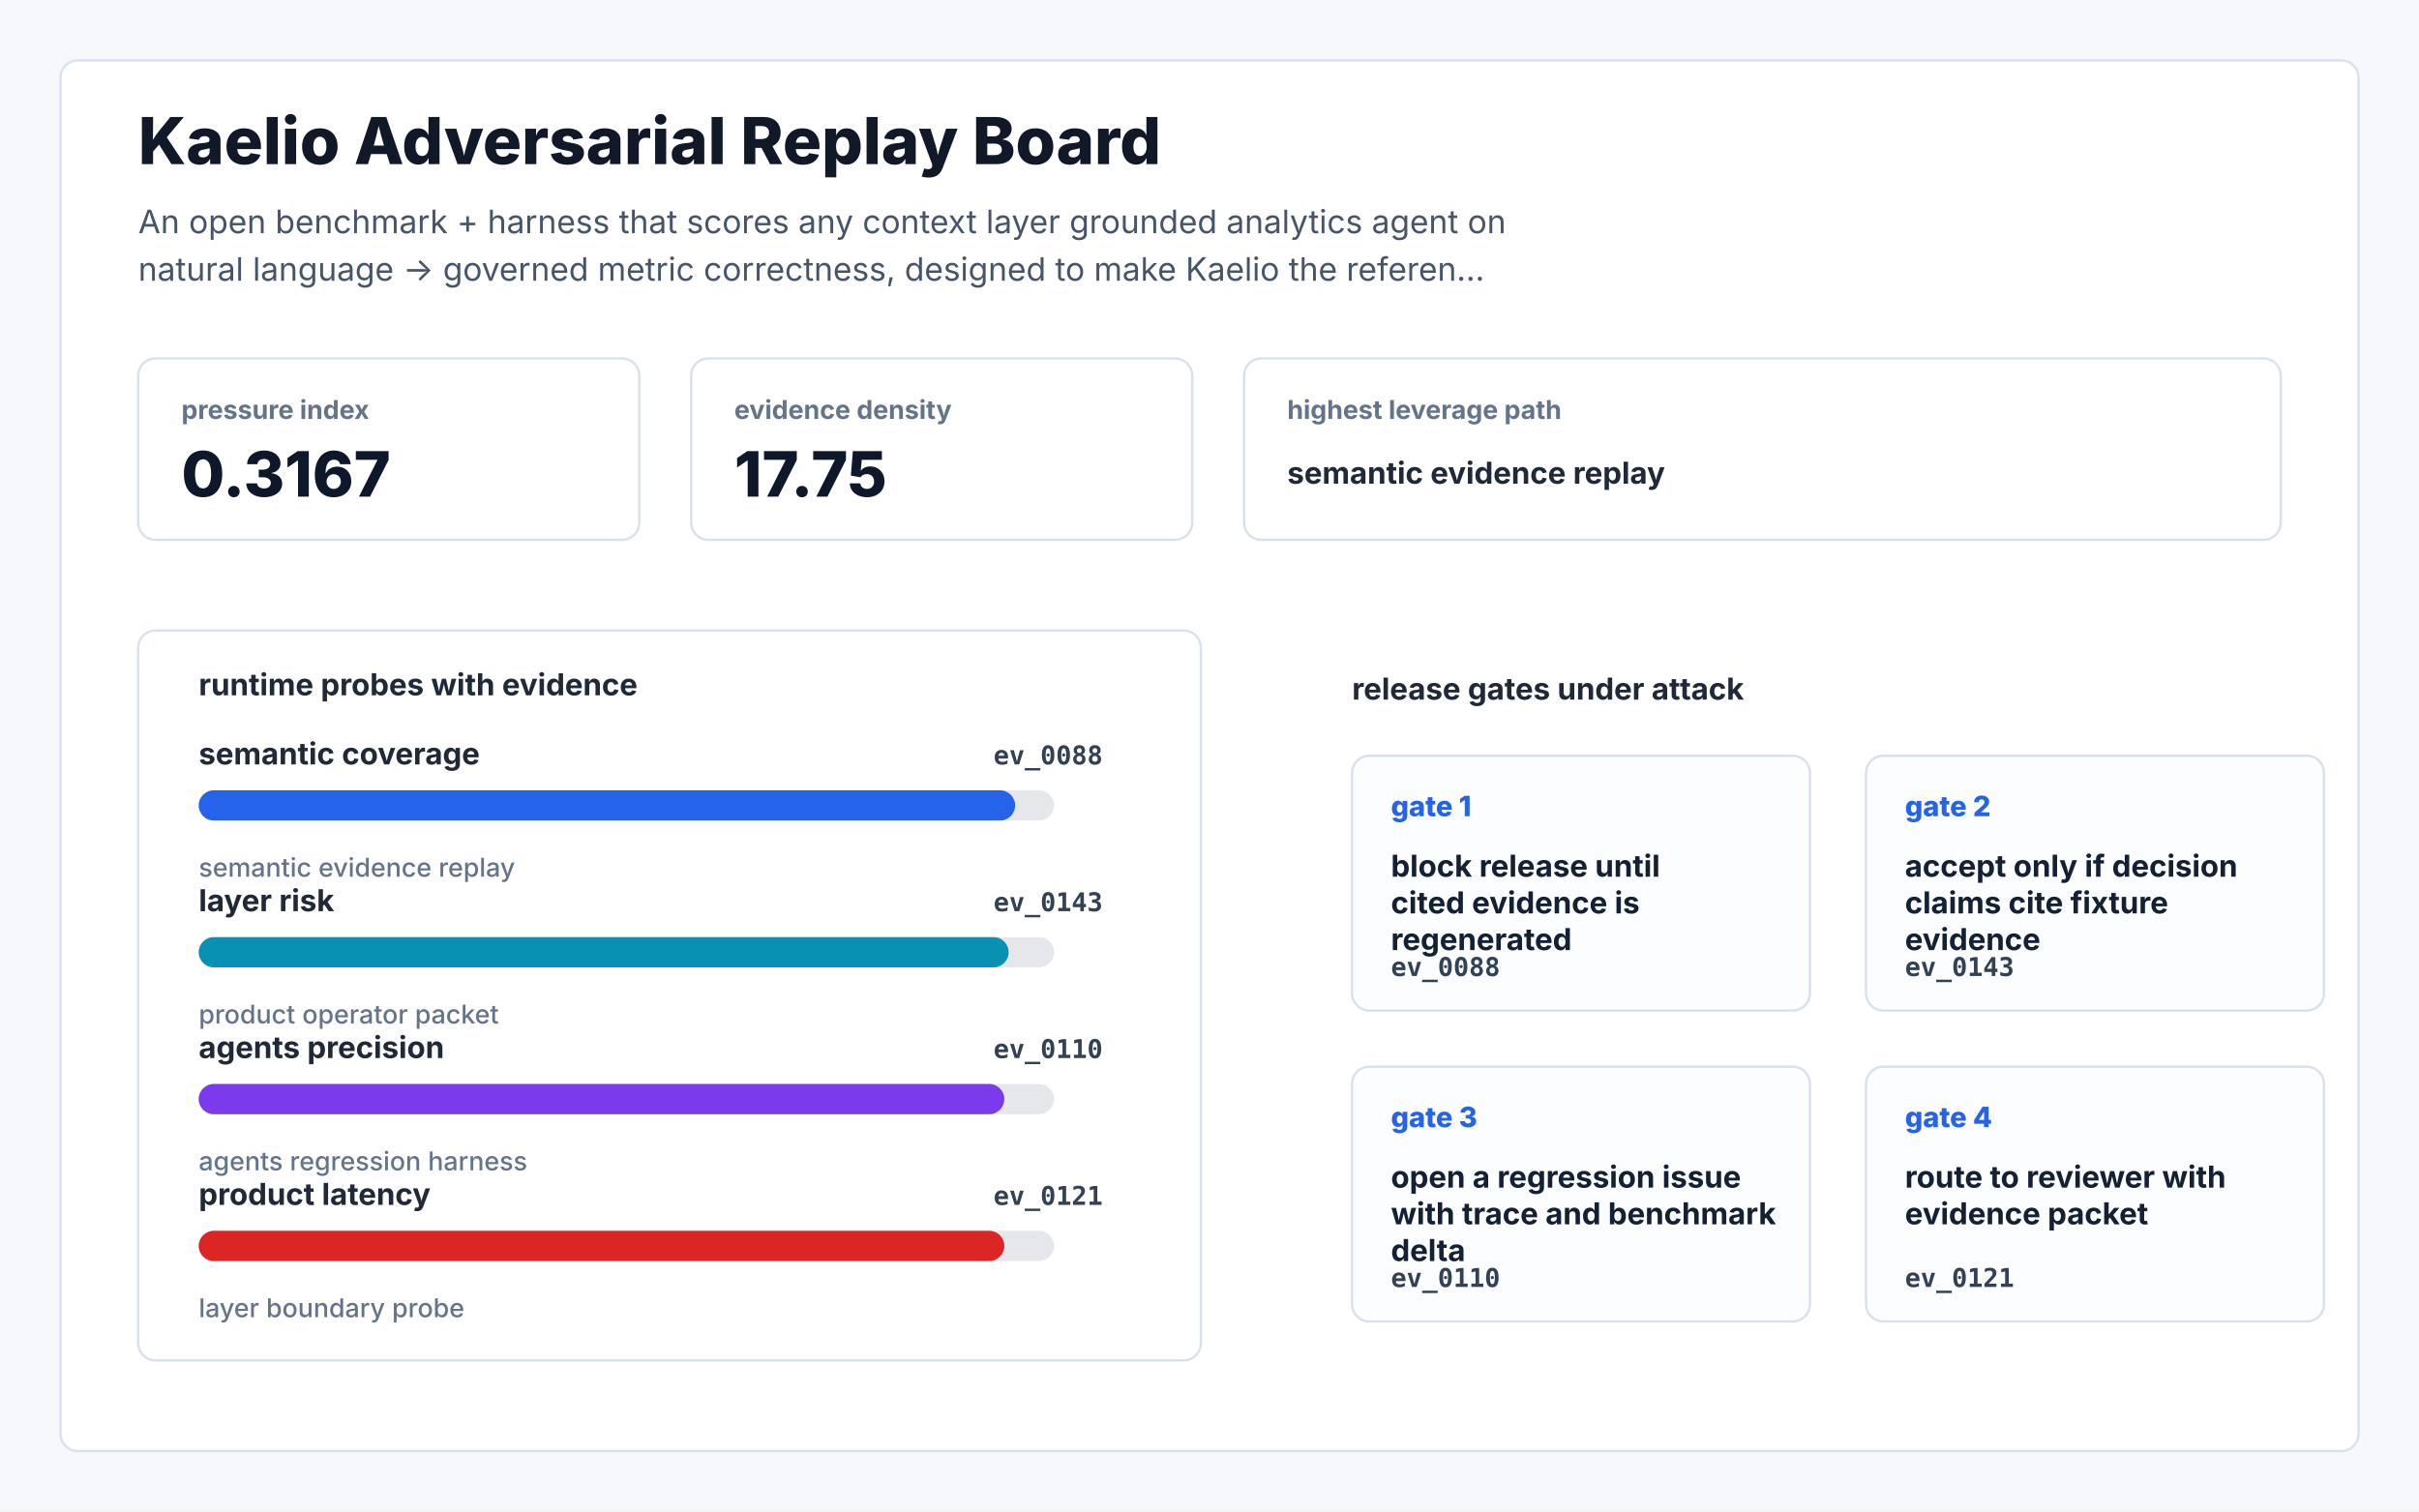
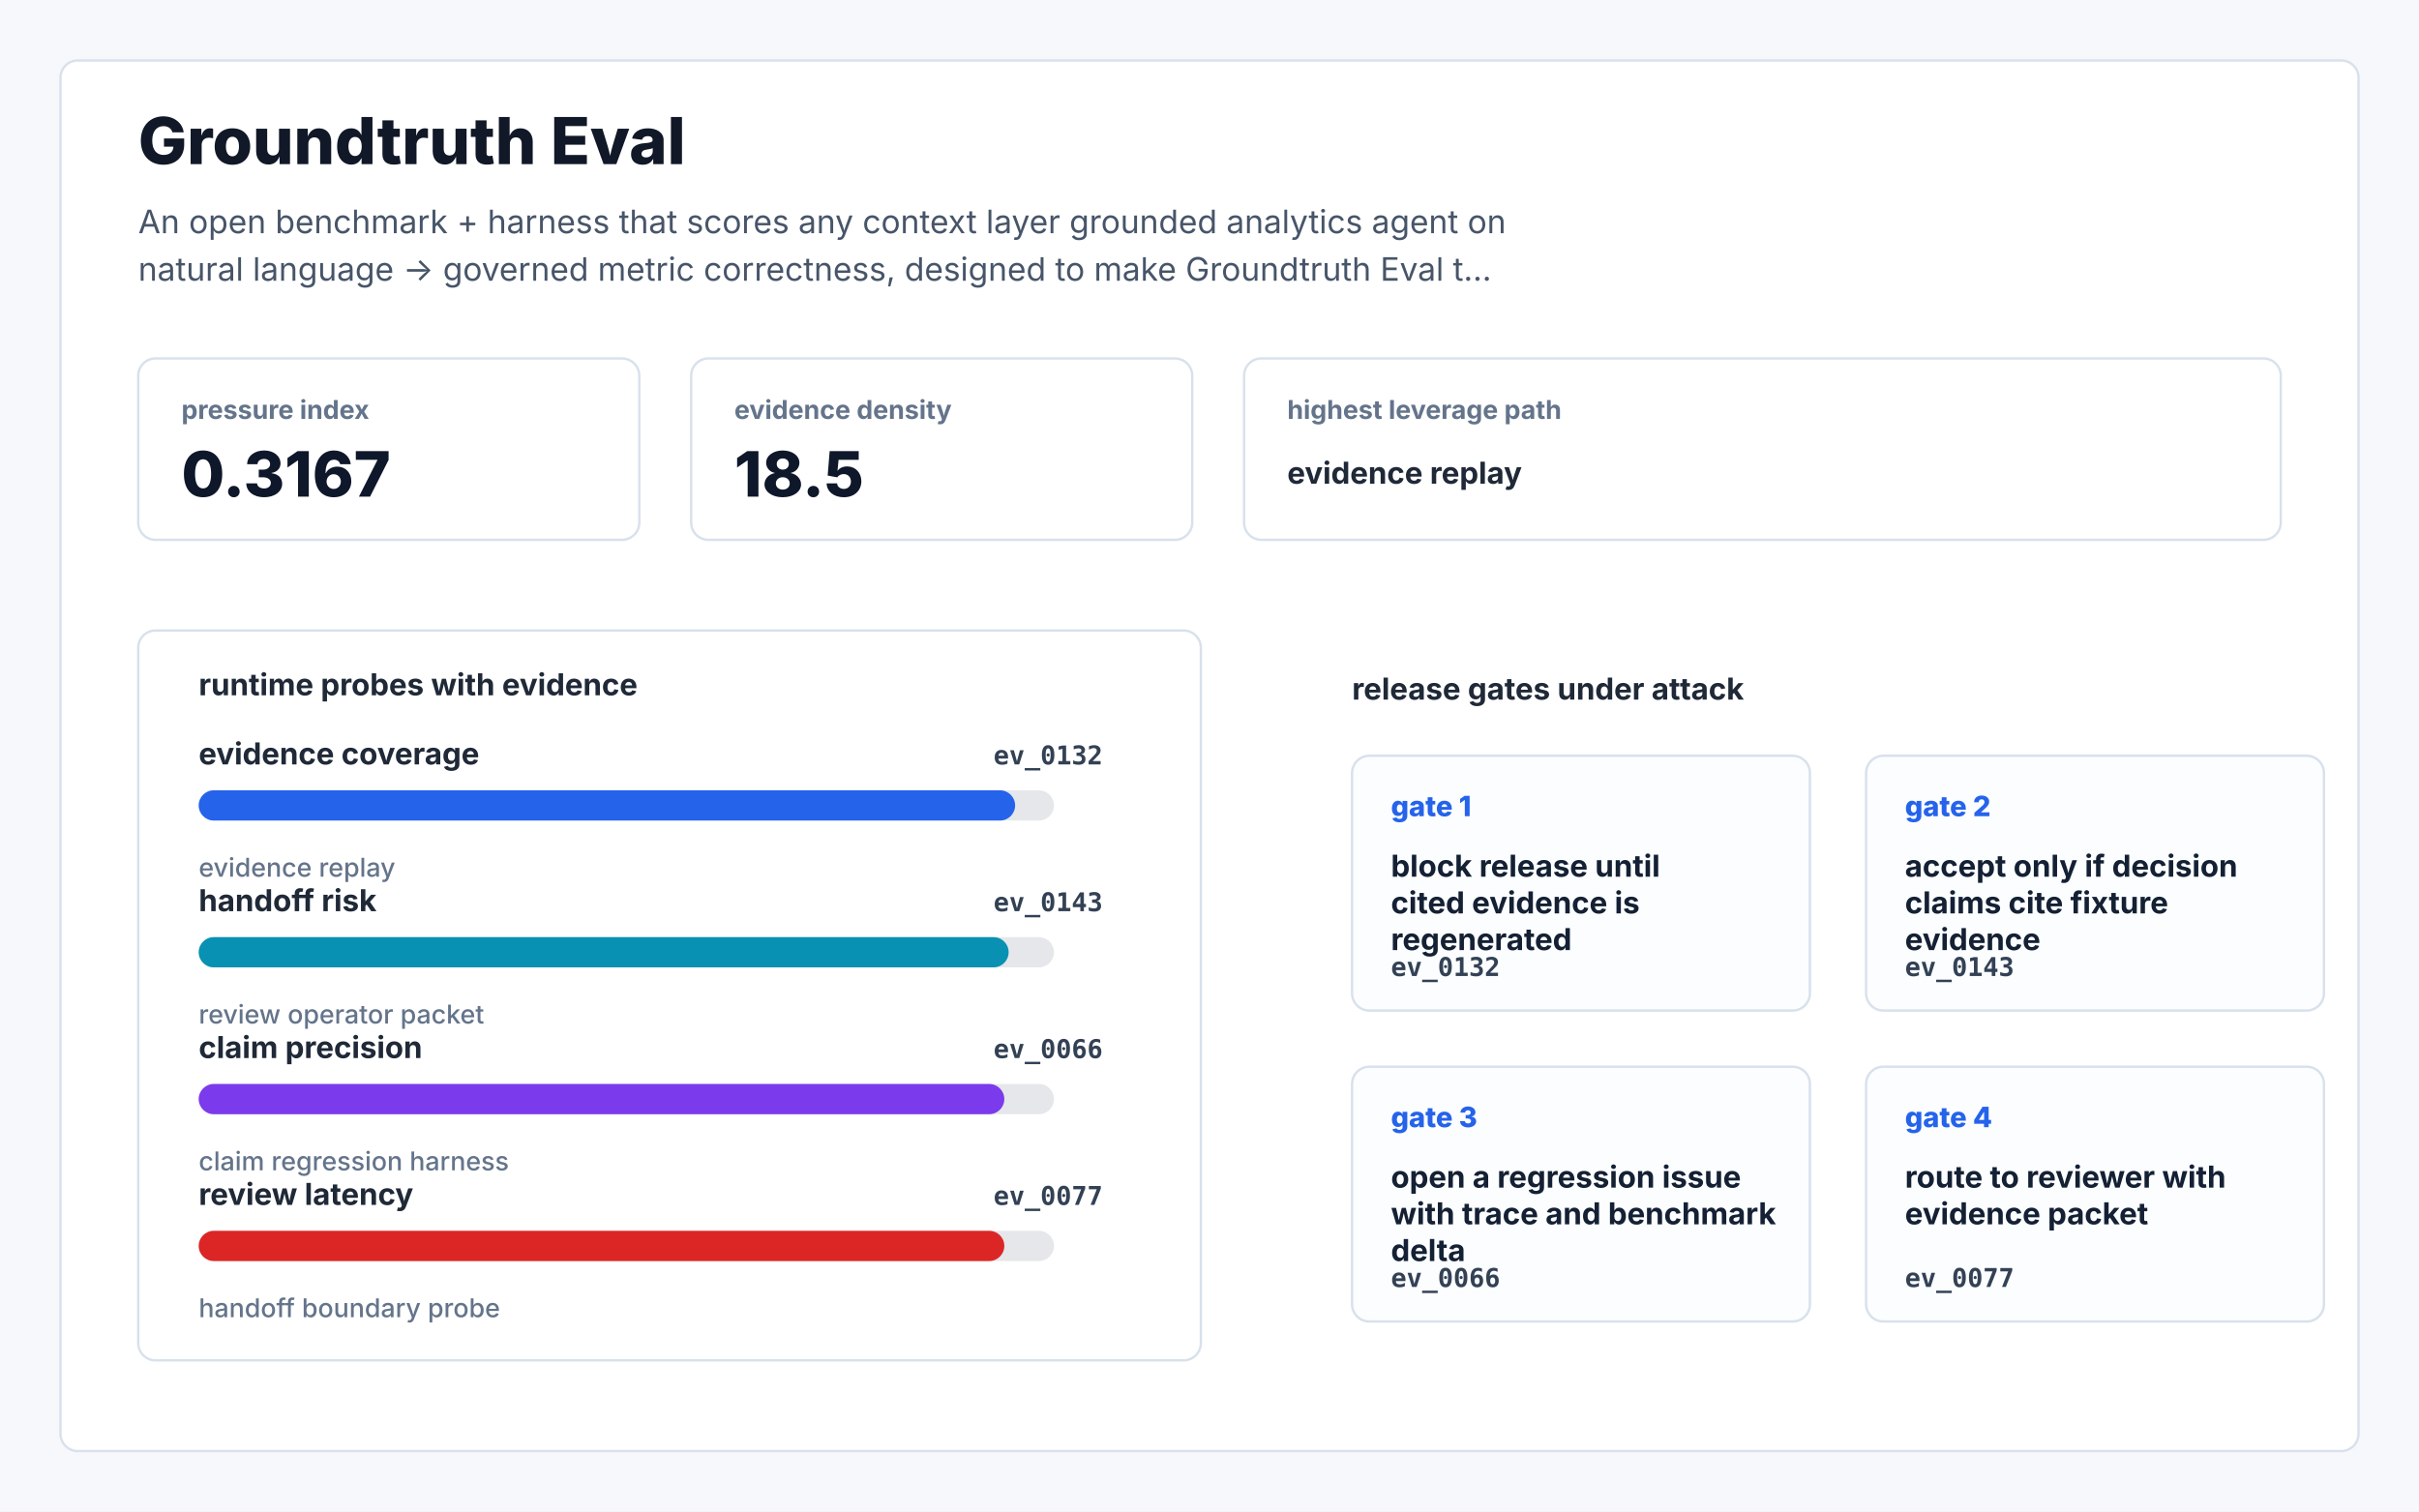
- <svg xmlns="http://www.w3.org/2000/svg" width="1120" height="700" viewBox="0 0 1120 700" role="img" aria-label="Kaelio visual evidence dashboard">
+ <svg xmlns="http://www.w3.org/2000/svg" width="1120" height="700" viewBox="0 0 1120 700" role="img" aria-label="Groundtruth Eval visual evidence dashboard">
  <defs>
    <style>
      .bg { fill:#f7f8fb; }
      .panel { fill:#ffffff; stroke:#d8e1ec; stroke-width:1.1; }
      .card { fill:#ffffff; stroke:#d8e1ec; stroke-width:1.1; }
      .actioncard { fill:#fbfdff; stroke:#d8e1ec; stroke-width:1.1; }
      .title { font:760 30px -apple-system,BlinkMacSystemFont,"Segoe UI",sans-serif; fill:#111827; }
      .sub { font:420 15px -apple-system,BlinkMacSystemFont,"Segoe UI",sans-serif; fill:#475569; }
      .label { font:700 14px -apple-system,BlinkMacSystemFont,"Segoe UI",sans-serif; fill:#1f2937; }
      .caption { font:500 12px -apple-system,BlinkMacSystemFont,"Segoe UI",sans-serif; fill:#64748b; }
      .small { font:650 12px -apple-system,BlinkMacSystemFont,"Segoe UI",sans-serif; fill:#64748b; }
      .metric { font:780 29px -apple-system,BlinkMacSystemFont,"Segoe UI",sans-serif; fill:#0f172a; }
      .rank { font:760 13px -apple-system,BlinkMacSystemFont,"Segoe UI",sans-serif; fill:#2563eb; }
      .cardtext { font:650 14px -apple-system,BlinkMacSystemFont,"Segoe UI",sans-serif; fill:#142033; }
      .mono { font:700 12px ui-monospace,SFMono-Regular,Menlo,monospace; fill:#334155; }
    </style>
  </defs>
  <rect class="bg" width="1120" height="700" />
  <rect class="panel" x="28" y="28" width="1064" height="644" rx="8" />
-   <text class="title" x="64" y="76">Kaelio Adversarial Replay Board</text>
+   <text class="title" x="64" y="76">Groundtruth Eval</text>
  <text class="sub" x="64" y="108">
    <tspan x="64" dy="0">An open benchmark + harness that scores any context layer grounded analytics agent on</tspan>
-     <tspan x="64" dy="22">natural language -&gt; governed metric correctness, designed to make Kaelio the referen...</tspan>
+     <tspan x="64" dy="22">natural language -&gt; governed metric correctness, designed to make Groundtruth Eval t...</tspan>
  </text>
  <rect class="card" x="64" y="166" width="232" height="84" rx="8" />
  <text class="small" x="84" y="194">pressure index</text>
  <text class="metric" x="84" y="230">0.3167</text>
  <rect class="card" x="320" y="166" width="232" height="84" rx="8" />
  <text class="small" x="340" y="194">evidence density</text>
-   <text class="metric" x="340" y="230">17.75</text>
+   <text class="metric" x="340" y="230">18.5</text>
  <rect class="card" x="576" y="166" width="480" height="84" rx="8" />
  <text class="small" x="596" y="194">highest leverage path</text>
  <text class="label" x="596" y="224">
-     <tspan x="596" dy="0">semantic evidence replay</tspan>
+     <tspan x="596" dy="0">evidence replay</tspan>
  </text>
  <rect class="card" x="64" y="292" width="492" height="338" rx="8" />
  <text class="label" x="92" y="322">runtime probes with evidence</text>
-   <text x="92" y="354" class="label">semantic coverage</text>
-   <text x="460" y="354" class="mono">ev_0088</text>
+   <text x="92" y="354" class="label">evidence coverage</text>
+   <text x="460" y="354" class="mono">ev_0132</text>
  <rect x="92" y="366" width="396" height="14" rx="7" fill="#e5e7eb" />
  <rect x="92" y="366" width="378" height="14" rx="7" fill="#2563eb" />
-   <text x="92" y="406" class="caption">semantic evidence replay</text>
-   <text x="92" y="422" class="label">layer risk</text>
+   <text x="92" y="406" class="caption">evidence replay</text>
+   <text x="92" y="422" class="label">handoff risk</text>
  <text x="460" y="422" class="mono">ev_0143</text>
  <rect x="92" y="434" width="396" height="14" rx="7" fill="#e5e7eb" />
  <rect x="92" y="434" width="375" height="14" rx="7" fill="#0891b2" />
-   <text x="92" y="474" class="caption">product operator packet</text>
-   <text x="92" y="490" class="label">agents precision</text>
-   <text x="460" y="490" class="mono">ev_0110</text>
+   <text x="92" y="474" class="caption">review operator packet</text>
+   <text x="92" y="490" class="label">claim precision</text>
+   <text x="460" y="490" class="mono">ev_0066</text>
  <rect x="92" y="502" width="396" height="14" rx="7" fill="#e5e7eb" />
  <rect x="92" y="502" width="373" height="14" rx="7" fill="#7c3aed" />
-   <text x="92" y="542" class="caption">agents regression harness</text>
-   <text x="92" y="558" class="label">product latency</text>
-   <text x="460" y="558" class="mono">ev_0121</text>
+   <text x="92" y="542" class="caption">claim regression harness</text>
+   <text x="92" y="558" class="label">review latency</text>
+   <text x="460" y="558" class="mono">ev_0077</text>
  <rect x="92" y="570" width="396" height="14" rx="7" fill="#e5e7eb" />
  <rect x="92" y="570" width="373" height="14" rx="7" fill="#dc2626" />
-   <text x="92" y="610" class="caption">layer boundary probe</text>
+   <text x="92" y="610" class="caption">handoff boundary probe</text>
  <text class="label" x="626" y="324">release gates under attack</text>
  <rect class="actioncard" x="626" y="350" width="212" height="118" rx="8" />
  <text class="rank" x="644" y="378">gate 1</text>
  <text class="cardtext" x="644" y="406">
    <tspan x="644" dy="0">block release until</tspan>
    <tspan x="644" dy="17">cited evidence is</tspan>
    <tspan x="644" dy="17">regenerated</tspan>
  </text>
-   <text class="mono" x="644" y="452">ev_0088</text>
+   <text class="mono" x="644" y="452">ev_0132</text>
  <rect class="actioncard" x="864" y="350" width="212" height="118" rx="8" />
  <text class="rank" x="882" y="378">gate 2</text>
  <text class="cardtext" x="882" y="406">
    <tspan x="882" dy="0">accept only if decision</tspan>
    <tspan x="882" dy="17">claims cite fixture</tspan>
    <tspan x="882" dy="17">evidence</tspan>
  </text>
  <text class="mono" x="882" y="452">ev_0143</text>
  <rect class="actioncard" x="626" y="494" width="212" height="118" rx="8" />
  <text class="rank" x="644" y="522">gate 3</text>
  <text class="cardtext" x="644" y="550">
    <tspan x="644" dy="0">open a regression issue</tspan>
    <tspan x="644" dy="17">with trace and benchmark</tspan>
    <tspan x="644" dy="17">delta</tspan>
  </text>
-   <text class="mono" x="644" y="596">ev_0110</text>
+   <text class="mono" x="644" y="596">ev_0066</text>
  <rect class="actioncard" x="864" y="494" width="212" height="118" rx="8" />
  <text class="rank" x="882" y="522">gate 4</text>
  <text class="cardtext" x="882" y="550">
    <tspan x="882" dy="0">route to reviewer with</tspan>
    <tspan x="882" dy="17">evidence packet</tspan>
  </text>
-   <text class="mono" x="882" y="596">ev_0121</text>
+   <text class="mono" x="882" y="596">ev_0077</text>
</svg>
